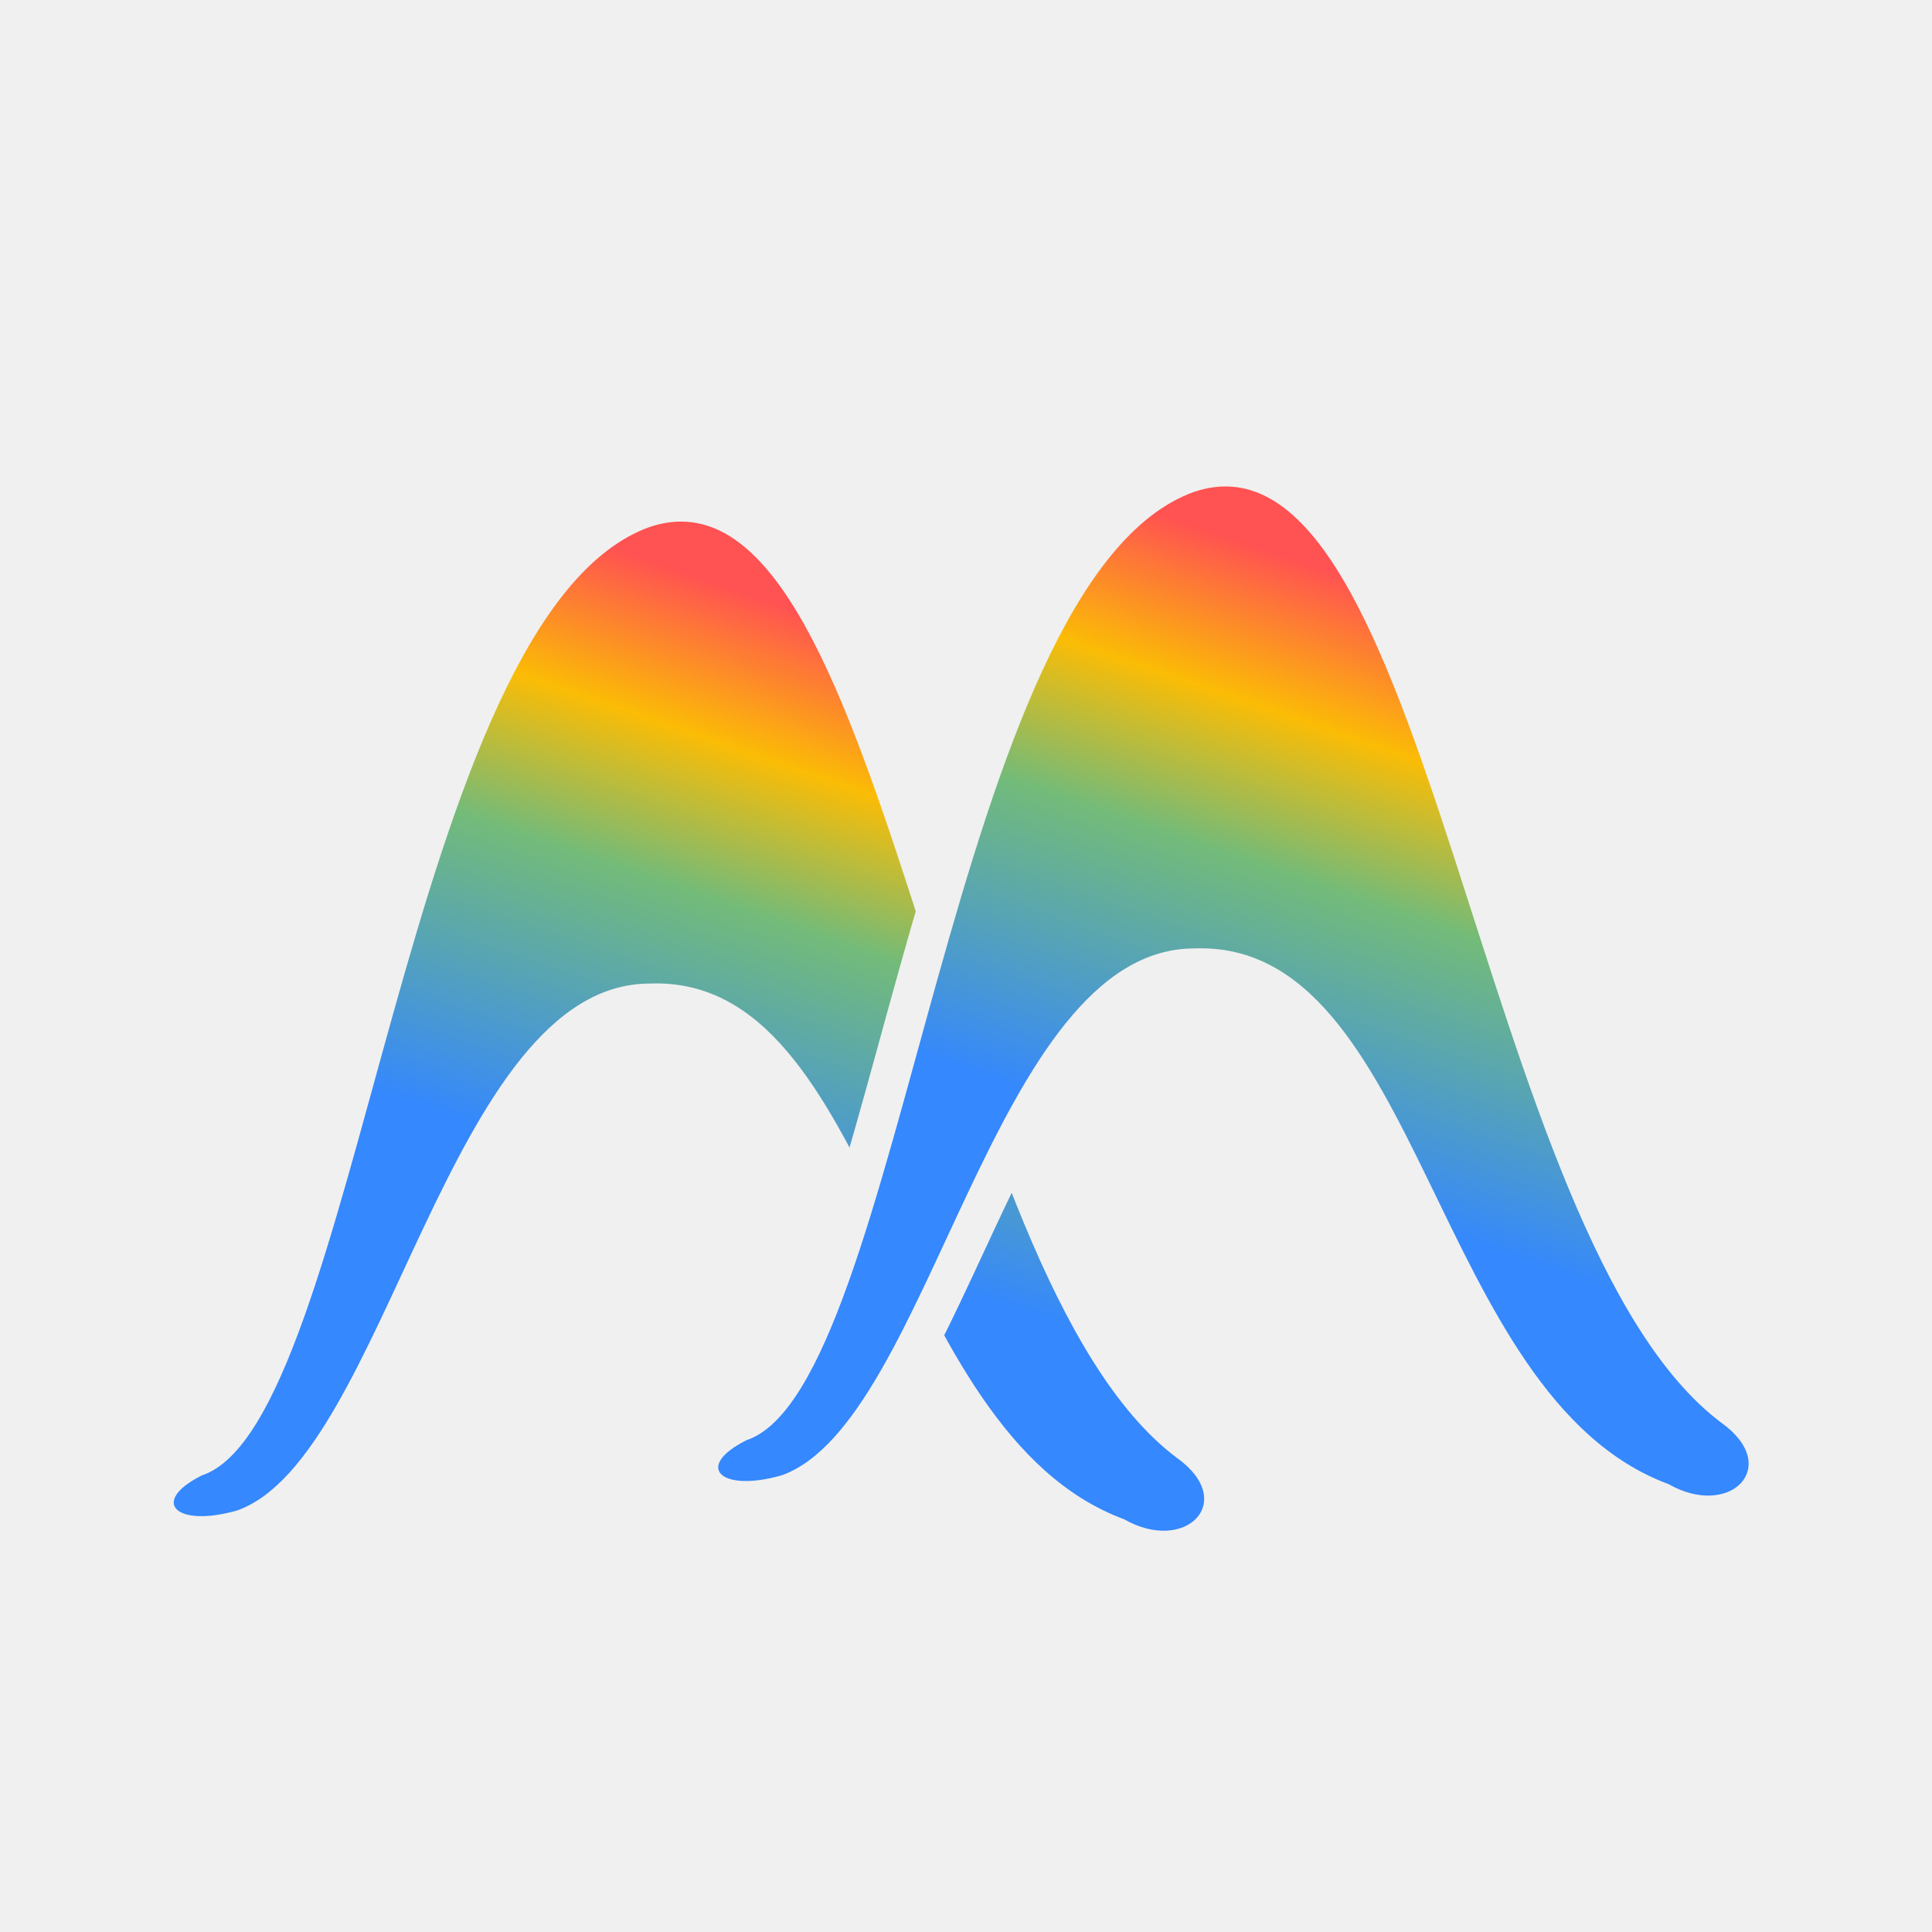
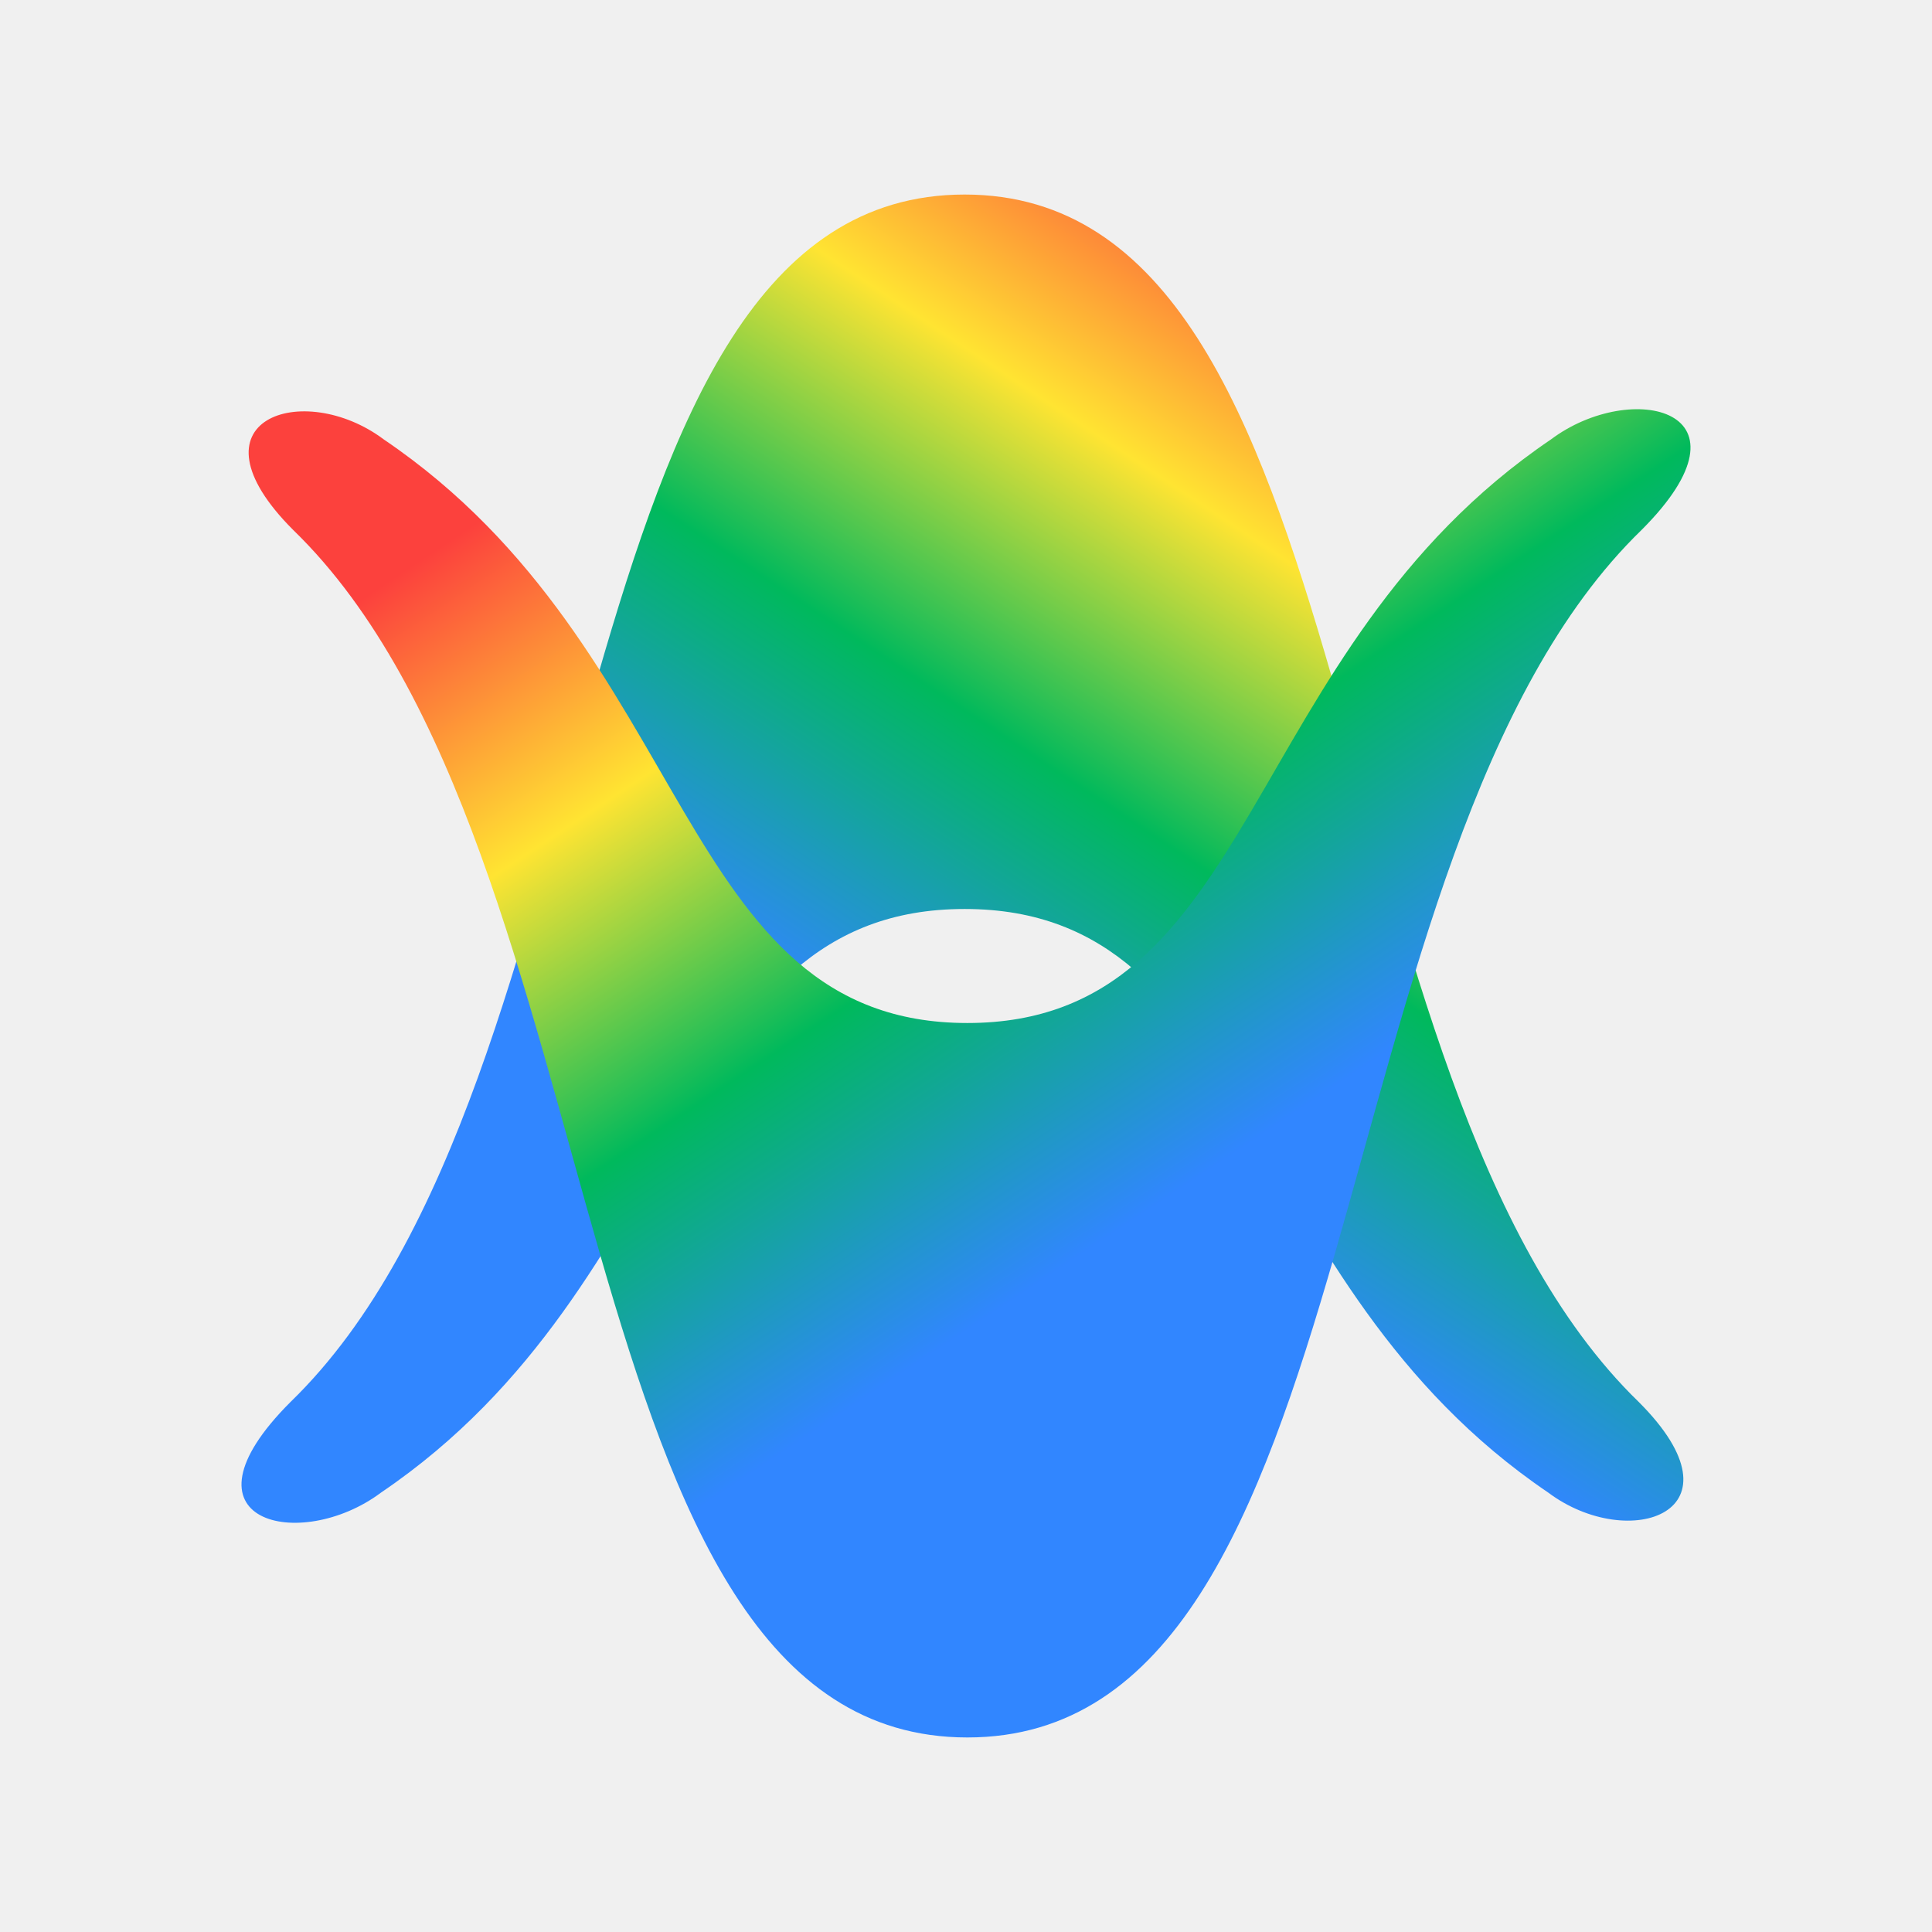
- <svg xmlns="http://www.w3.org/2000/svg" width="22" height="22" viewBox="0 0 22 22">
+ <svg xmlns="http://www.w3.org/2000/svg" width="22" height="22" viewBox="0 0 180 180">
  <defs>
-     <path id="wave" d="M2.3 16.8C4.1 16.2 4.6 7 7.4 6C10.1 5.1 10.6 14.5 13.4 16.6C14.1 17.1 13.5 17.7 12.8 17.3C10.1 16.3 10 11.1 7.4 11.2C5.1 11.2 4.4 16.6 2.7 17.2C2 17.4 1.7 17.1 2.3 16.8Z" />
-     <mask id="overlap" maskUnits="userSpaceOnUse" x="0" y="0" width="22" height="22">
-       <rect width="22" height="22" fill="white" />
-       <use href="#wave" transform="translate(6.2 -.4)" fill="black" stroke="black" stroke-width=".9" stroke-linejoin="round" />
-     </mask>
-   </defs>
-   <defs>
-     <linearGradient id="spectrum" x1="0" y1="1" x2=".35" y2="0">
-       <stop stop-color="#3588fd" />
-       <stop offset=".45" stop-color="#3588fd" />
-       <stop offset=".72" stop-color="#73bb79" />
-       <stop offset=".86" stop-color="#fbbc05" />
-       <stop offset="1" stop-color="#ff5252" />
+     <path id="antigravity-wave" d="M144.248 149.062C151.748 154.688 162.998 150.938 152.685 140.625C121.748 110.625 128.31 28.125 89.873 28.125C51.435 28.125 57.998 110.625 27.06 140.625C15.81 151.875 27.998 154.688 35.498 149.062C64.56 129.375 62.685 94.688 89.873 94.688C117.06 94.688 115.185 129.375 144.248 149.062Z" />
+     <linearGradient id="spectrum-up" x1="0" y1="1" x2=".72" y2="0">
+       <stop stop-color="#3186ff" />
+       <stop offset=".44" stop-color="#3186ff" />
+       <stop offset=".64" stop-color="#00b95c" />
+       <stop offset=".82" stop-color="#ffe432" />
+       <stop offset="1" stop-color="#fc413d" />
+     </linearGradient>
+     <linearGradient id="spectrum-down" x1="0" y1="0" x2=".72" y2="1">
+       <stop stop-color="#3186ff" />
+       <stop offset=".44" stop-color="#3186ff" />
+       <stop offset=".64" stop-color="#00b95c" />
+       <stop offset=".82" stop-color="#ffe432" />
+       <stop offset="1" stop-color="#fc413d" />
    </linearGradient>
  </defs>
-   <g fill="url(#spectrum)">
-     <use href="#wave" mask="url(#overlap)" />
-     <use href="#wave" transform="translate(6.2 -.4)" />
+   <g>
+     <g transform="translate(0 -10)">
+       <use href="#antigravity-wave" fill="url(#spectrum-up)" />
+     </g>
+     <g transform="translate(0 10)">
+       <g transform="rotate(180 90 90)">
+         <use href="#antigravity-wave" fill="url(#spectrum-down)" />
+       </g>
+     </g>
  </g>
</svg>
